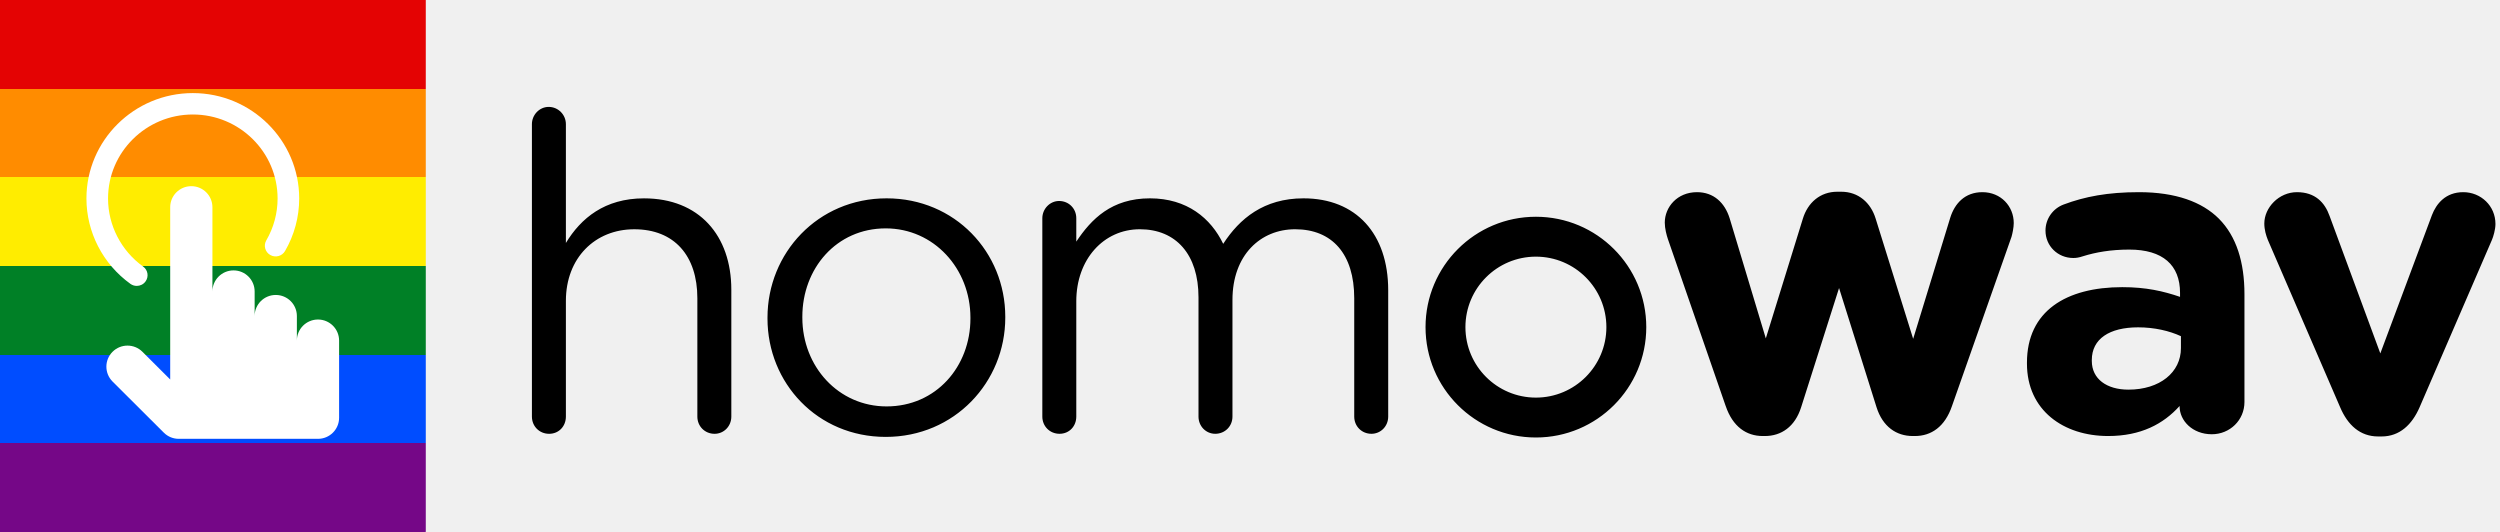
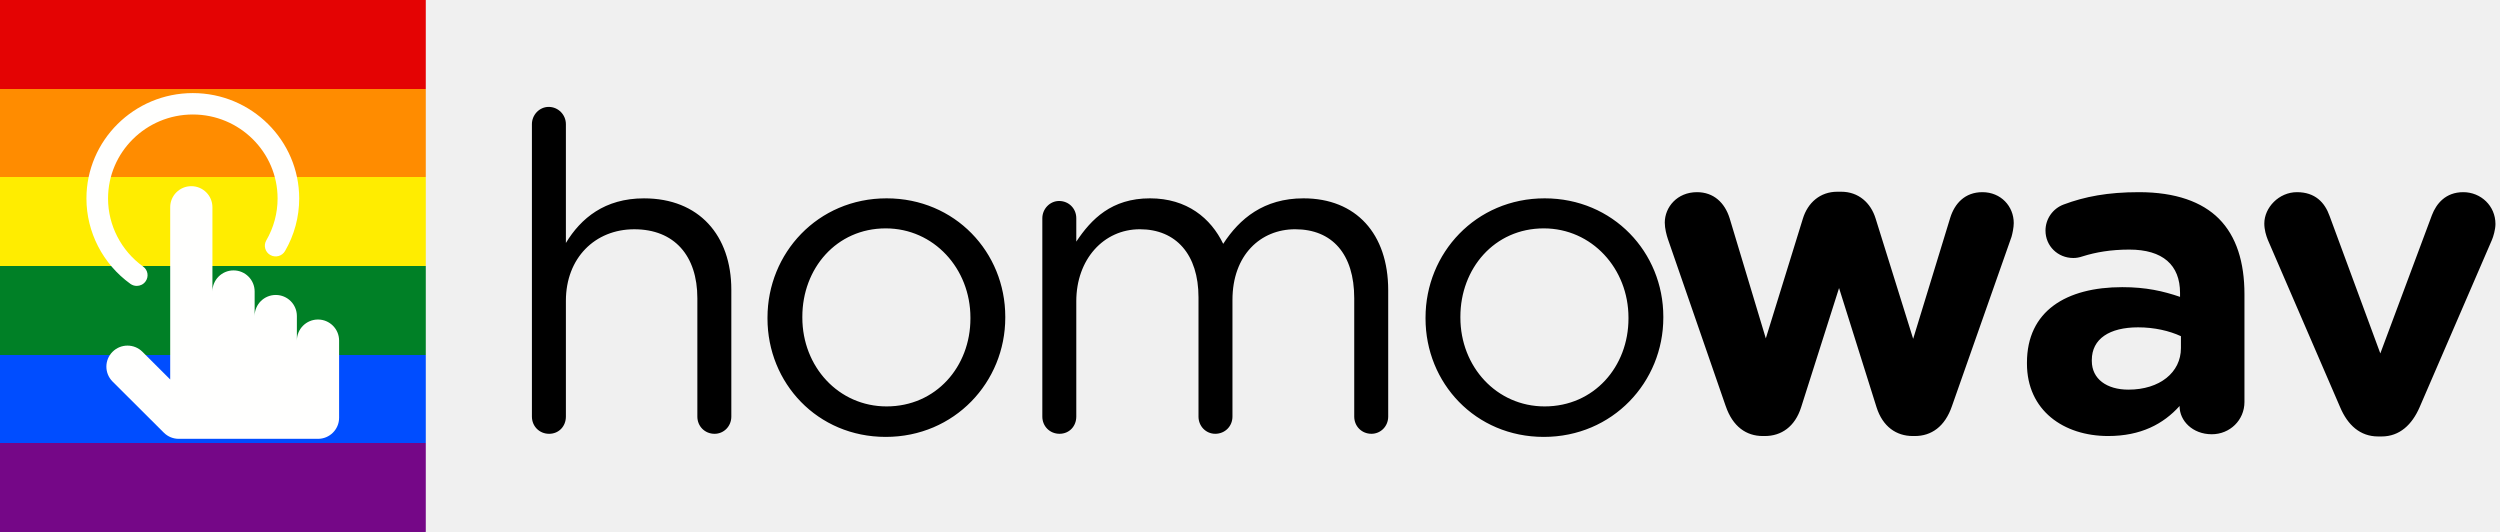
<svg xmlns="http://www.w3.org/2000/svg" viewBox="0 0 188 40">
  <defs>
    <linearGradient id="rainbow" gradientUnits="userSpaceOnUse" x1="0" y1="0" x2="0" y2="40">
      <stop offset="0" stop-color="#E40303" />
      <stop offset="0.167" stop-color="#E40303" />
      <stop offset="0.167" stop-color="#FF8C00" />
      <stop offset="0.333" stop-color="#FF8C00" />
      <stop offset="0.333" stop-color="#FFED00" />
      <stop offset="0.5" stop-color="#FFED00" />
      <stop offset="0.5" stop-color="#008026" />
      <stop offset="0.667" stop-color="#008026" />
      <stop offset="0.667" stop-color="#004DFF" />
      <stop offset="0.833" stop-color="#004DFF" />
      <stop offset="0.833" stop-color="#750787" />
      <stop offset="1" stop-color="#750787" />
    </linearGradient>
  </defs>
-   <rect width="32" height="40" fill="url(#rainbow)" />
-   <path fill-rule="evenodd" fill="url(#rainbow)" d="M2 38h28V2H2v36zm-2 2h32V0H0v40z" />
-   <path fill-rule="evenodd" fill="#fff" d="M10.284 21.5c-.165 0-.332-.05-.476-.153-2.071-1.49-3.308-3.89-3.308-6.42 0-4.37 3.589-7.927 8-7.927s8 3.556 8 7.927c0 1.387-.369 2.754-1.067 3.953-.224.385-.72.518-1.11.295-.388-.222-.522-.714-.297-1.1.555-.954.849-2.043.849-3.148 0-3.483-2.86-6.317-6.375-6.317s-6.375 2.834-6.375 6.317c0 2.016.986 3.929 2.637 5.116.364.261.444.765.18 1.124-.158.218-.406.333-.658.333" />
-   <path fill-rule="evenodd" fill="#fff" d="M23.912 24.028c-.876 0-1.587.709-1.587 1.583v-1.847c0-.875-.711-1.583-1.588-1.583-.877 0-1.588.708-1.588 1.583v-1.847c0-.874-.71-1.583-1.587-1.583s-1.588.709-1.588 1.583v-6.334c0-.874-.71-1.583-1.587-1.583s-1.588.709-1.588 1.583v12.954l-2.089-2.084c-.62-.618-1.625-.618-2.245 0-.62.619-.62 1.621 0 2.24l3.855 3.843c.31.31.716.464 1.122.464h10.47c.877 0 1.588-.709 1.588-1.583v-5.805c0-.875-.711-1.584-1.588-1.584" />
-   <path fill-rule="evenodd" fill="currentColor" d="M179.1 32.822h-.265c-1.36 0-2.29-.864-2.854-2.193l-5.44-12.59c-.133-.332-.265-.764-.265-1.23 0-1.196 1.095-2.358 2.455-2.358s2.09.764 2.455 1.794L179 26.577l3.881-10.399c.332-.863 1.029-1.727 2.356-1.727s2.421 1.03 2.421 2.392c0 .432-.165.963-.264 1.196l-5.442 12.59c-.564 1.296-1.492 2.193-2.853 2.193zm-15.094-6.644v-.897c-.863-.399-1.99-.665-3.218-.665-2.157 0-3.484.864-3.484 2.459v.066c0 1.362 1.128 2.16 2.754 2.16 2.355 0 3.948-1.296 3.948-3.123zm-11.579 1.163v-.067c0-3.887 2.953-5.68 7.167-5.68 1.79 0 3.085.299 4.345.73v-.299c0-2.093-1.293-3.256-3.814-3.256-1.394 0-2.522.2-3.484.5-.299.099-.498.132-.73.132-1.161 0-2.09-.897-2.09-2.06 0-.897.564-1.661 1.36-1.96 1.593-.598 3.318-.93 5.673-.93 2.753 0 4.744.73 6.005 1.993 1.327 1.33 1.924 3.29 1.924 5.681v8.106c0 1.362-1.095 2.425-2.455 2.425-1.46 0-2.422-1.03-2.422-2.093v-.033c-1.227 1.362-2.92 2.259-5.374 2.259-3.35 0-6.105-1.927-6.105-5.448zM129.77 30.53l-4.346-12.557c-.1-.3-.233-.798-.233-1.23 0-1.163.93-2.292 2.422-2.292 1.26 0 2.09.797 2.455 1.96l2.721 9.036 2.786-9.003c.366-1.196 1.294-2.026 2.588-2.026h.299c1.294 0 2.223.83 2.588 2.026l2.82 9.036 2.787-9.102c.331-1.063 1.094-1.927 2.42-1.927 1.394 0 2.357 1.063 2.357 2.325 0 .333-.1.798-.167 1.03L146.79 30.53c-.53 1.561-1.56 2.259-2.786 2.259h-.167c-1.227 0-2.255-.698-2.72-2.16l-2.82-8.969-2.853 8.97c-.464 1.461-1.493 2.159-2.72 2.159h-.166c-1.228 0-2.256-.698-2.787-2.26zM107.2 24.6a8.3 8.3 0 1 0 16.6 0a8.3 8.3 0 1 0-16.6 0zM110.2 24.6a5.3 5.3 0 1 0 10.6 0a5.3 5.3 0 1 0-10.6 0zM78.383 16.41c0-.698.564-1.296 1.26-1.296.73 0 1.294.565 1.294 1.296v1.76c1.128-1.694 2.654-3.255 5.54-3.255 2.787 0 4.579 1.495 5.508 3.422 1.227-1.894 3.052-3.422 6.038-3.422 3.948 0 6.37 2.658 6.37 6.91v9.5c0 .732-.564 1.296-1.261 1.296-.73 0-1.294-.564-1.294-1.295v-8.903c0-3.322-1.659-5.183-4.445-5.183-2.588 0-4.712 1.927-4.712 5.316v8.77c0 .73-.564 1.295-1.294 1.295-.696 0-1.26-.564-1.26-1.295v-8.97c0-3.222-1.692-5.116-4.412-5.116-2.72 0-4.778 2.26-4.778 5.416v8.67c0 .73-.53 1.295-1.26 1.295s-1.294-.564-1.294-1.295V16.41zm-5.407 7.541v-.066c0-3.688-2.754-6.711-6.37-6.711-3.715 0-6.27 3.023-6.27 6.644v.067c0 3.687 2.72 6.677 6.336 6.677 3.716 0 6.304-2.99 6.304-6.61zm-15.261 0v-.066c0-4.85 3.782-8.97 8.957-8.97 5.143 0 8.925 4.053 8.925 8.903v.067c0 4.85-3.815 8.97-8.99 8.97-5.143 0-8.892-4.053-8.892-8.904zM40 9.335c0-.697.564-1.296 1.26-1.296.73 0 1.295.599 1.295 1.296v8.936c1.127-1.86 2.92-3.355 5.872-3.355 4.147 0 6.569 2.79 6.569 6.877v9.534c0 .73-.564 1.295-1.26 1.295-.73 0-1.295-.564-1.295-1.295v-8.903c0-3.189-1.725-5.183-4.744-5.183-2.953 0-5.142 2.16-5.142 5.382v8.704c0 .73-.53 1.295-1.261 1.295-.73 0-1.294-.564-1.294-1.295V9.335z" />
+   <g fill="none" fill-rule="evenodd">
+     <g>
+       <g>
+         <path fill="currentColor" d="M179.1 32.822h-.265c-1.36 0-2.29-.864-2.854-2.193l-5.44-12.59c-.133-.332-.265-.764-.265-1.23 0-1.196 1.095-2.358 2.455-2.358s2.09.764 2.455 1.794L179 26.577l3.881-10.399c.332-.863 1.029-1.727 2.356-1.727s2.421 1.03 2.421 2.392c0 .432-.165.963-.264 1.196l-5.442 12.59c-.564 1.296-1.492 2.193-2.853 2.193zm-15.094-6.644v-.897c-.863-.399-1.99-.665-3.218-.665-2.157 0-3.484.864-3.484 2.459v.066c0 1.362 1.128 2.16 2.754 2.16 2.355 0 3.948-1.296 3.948-3.123zm-11.579 1.163v-.067c0-3.887 2.953-5.68 7.167-5.68 1.79 0 3.085.299 4.345.73v-.299c0-2.093-1.293-3.256-3.814-3.256-1.394 0-2.522.2-3.484.5-.299.099-.498.132-.73.132-1.161 0-2.09-.897-2.09-2.06 0-.897.564-1.661 1.36-1.96 1.593-.598 3.318-.93 5.673-.93 2.753 0 4.744.73 6.005 1.993 1.327 1.33 1.924 3.29 1.924 5.681v8.106c0 1.362-1.095 2.425-2.455 2.425-1.46 0-2.422-1.03-2.422-2.093v-.033c-1.227 1.362-2.92 2.259-5.374 2.259-3.35 0-6.105-1.927-6.105-5.448zM129.77 30.53l-4.346-12.557c-.1-.3-.233-.798-.233-1.23 0-1.163.93-2.292 2.422-2.292 1.26 0 2.09.797 2.455 1.96l2.721 9.036 2.786-9.003c.366-1.196 1.294-2.026 2.588-2.026h.299c1.294 0 2.223.83 2.588 2.026l2.82 9.036 2.787-9.102c.331-1.063 1.094-1.927 2.42-1.927 1.394 0 2.357 1.063 2.357 2.325 0 .333-.1.798-.167 1.03L146.79 30.53c-.53 1.561-1.56 2.259-2.786 2.259h-.167c-1.227 0-2.255-.698-2.72-2.16l-2.82-8.969-2.853 8.97c-.464 1.461-1.493 2.159-2.72 2.159h-.166c-1.228 0-2.256-.698-2.787-2.26zM122.461 23.951v-.066c0-3.688-2.754-6.711-6.37-6.711-3.715 0-6.27 3.023-6.27 6.644v.067c0 3.687 2.72 6.677 6.336 6.677 3.716 0 6.304-2.99 6.304-6.61zM107.200 23.951v-.066c0-4.85 3.782-8.97 8.957-8.97 5.143 0 8.925 4.053 8.925 8.903v.067c0 4.85-3.815 8.97-8.99 8.97-5.143 0-8.892-4.053-8.892-8.904zM78.383 16.41c0-.698.564-1.296 1.26-1.296.73 0 1.294.565 1.294 1.296v1.76c1.128-1.694 2.654-3.255 5.54-3.255 2.787 0 4.579 1.495 5.508 3.422 1.227-1.894 3.052-3.422 6.038-3.422 3.948 0 6.37 2.658 6.37 6.91v9.5c0 .732-.564 1.296-1.261 1.296-.73 0-1.294-.564-1.294-1.295v-8.903c0-3.322-1.659-5.183-4.445-5.183-2.588 0-4.712 1.927-4.712 5.316v8.77c0 .73-.564 1.295-1.294 1.295-.696 0-1.26-.564-1.26-1.295v-8.97c0-3.222-1.692-5.116-4.412-5.116-2.72 0-4.778 2.26-4.778 5.416v8.67c0 .73-.53 1.295-1.26 1.295s-1.294-.564-1.294-1.295V16.41zm-5.407 7.541v-.066c0-3.688-2.754-6.711-6.37-6.711-3.715 0-6.27 3.023-6.27 6.644v.067c0 3.687 2.72 6.677 6.336 6.677 3.716 0 6.304-2.99 6.304-6.61zm-15.261 0v-.066c0-4.85 3.782-8.97 8.957-8.97 5.143 0 8.925 4.053 8.925 8.903v.067c0 4.85-3.815 8.97-8.99 8.97-5.143 0-8.892-4.053-8.892-8.904zM40 9.335c0-.697.564-1.296 1.26-1.296.73 0 1.295.599 1.295 1.296v8.936c1.127-1.86 2.92-3.355 5.872-3.355 4.147 0 6.569 2.79 6.569 6.877v9.534c0 .73-.564 1.295-1.26 1.295-.73 0-1.295-.564-1.295-1.295v-8.903c0-3.189-1.725-5.183-4.744-5.183-2.953 0-5.142 2.16-5.142 5.382v8.704c0 .73-.53 1.295-1.261 1.295-.73 0-1.294-.564-1.294-1.295V9.335z" />
+         <rect width="32" height="40" fill="url(#rainbow)" />
+         <path fill="url(#rainbow)" d="M2 38h28V2H2v36zm-2 2h32V0H0v40z" transform="translate(-200 -24) translate(200 24)" />
+         <path fill="#FFFFFE" d="M10.284 21.5c-.165 0-.332-.05-.476-.153-2.071-1.49-3.308-3.89-3.308-6.42 0-4.37 3.589-7.927 8-7.927s8 3.556 8 7.927c0 1.387-.369 2.754-1.067 3.953-.224.385-.72.518-1.11.295-.388-.222-.522-.714-.297-1.1.555-.954.849-2.043.849-3.148 0-3.483-2.86-6.317-6.375-6.317s-6.375 2.834-6.375 6.317c0 2.016.986 3.929 2.637 5.116.364.261.444.765.18 1.124-.158.218-.406.333-.658.333" transform="translate(-200 -24) translate(200 24)" />
+         <path fill="#FFFFFE" d="M23.912 24.028c-.876 0-1.587.709-1.587 1.583v-1.847c0-.875-.711-1.583-1.588-1.583-.877 0-1.588.708-1.588 1.583v-1.847c0-.874-.71-1.583-1.587-1.583s-1.588.709-1.588 1.583v-6.334c0-.874-.71-1.583-1.587-1.583s-1.588.709-1.588 1.583v12.954l-2.089-2.084c-.62-.618-1.625-.618-2.245 0-.62.619-.62 1.621 0 2.24l3.855 3.843c.31.31.716.464 1.122.464h10.47c.877 0 1.588-.709 1.588-1.583v-5.805c0-.875-.711-1.584-1.588-1.584" transform="translate(-200 -24) translate(200 24)" />
+       </g>
+     </g>
+   </g>
</svg>
